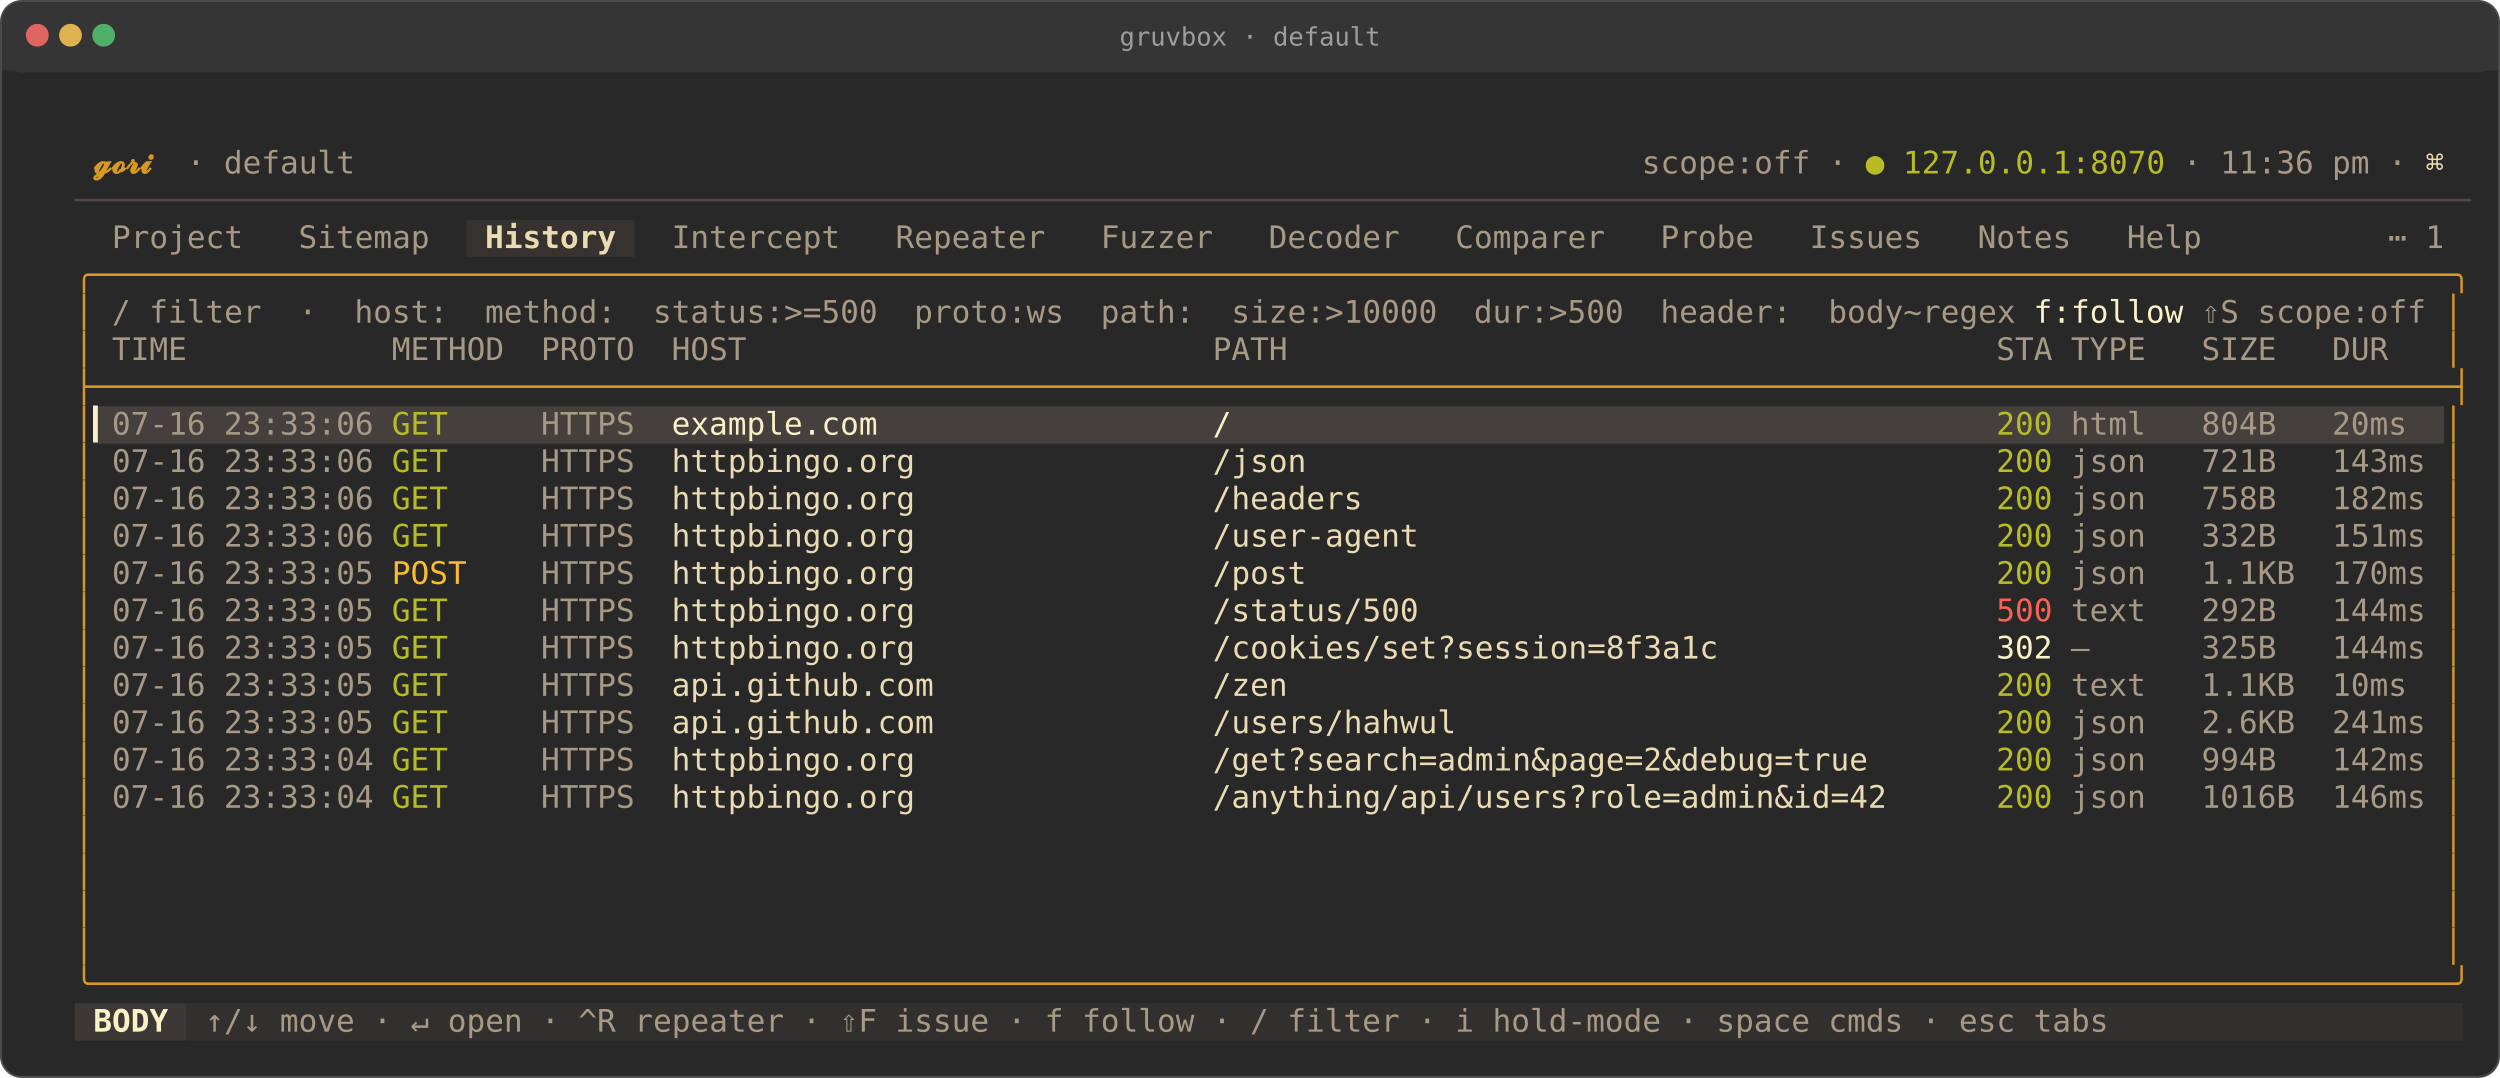
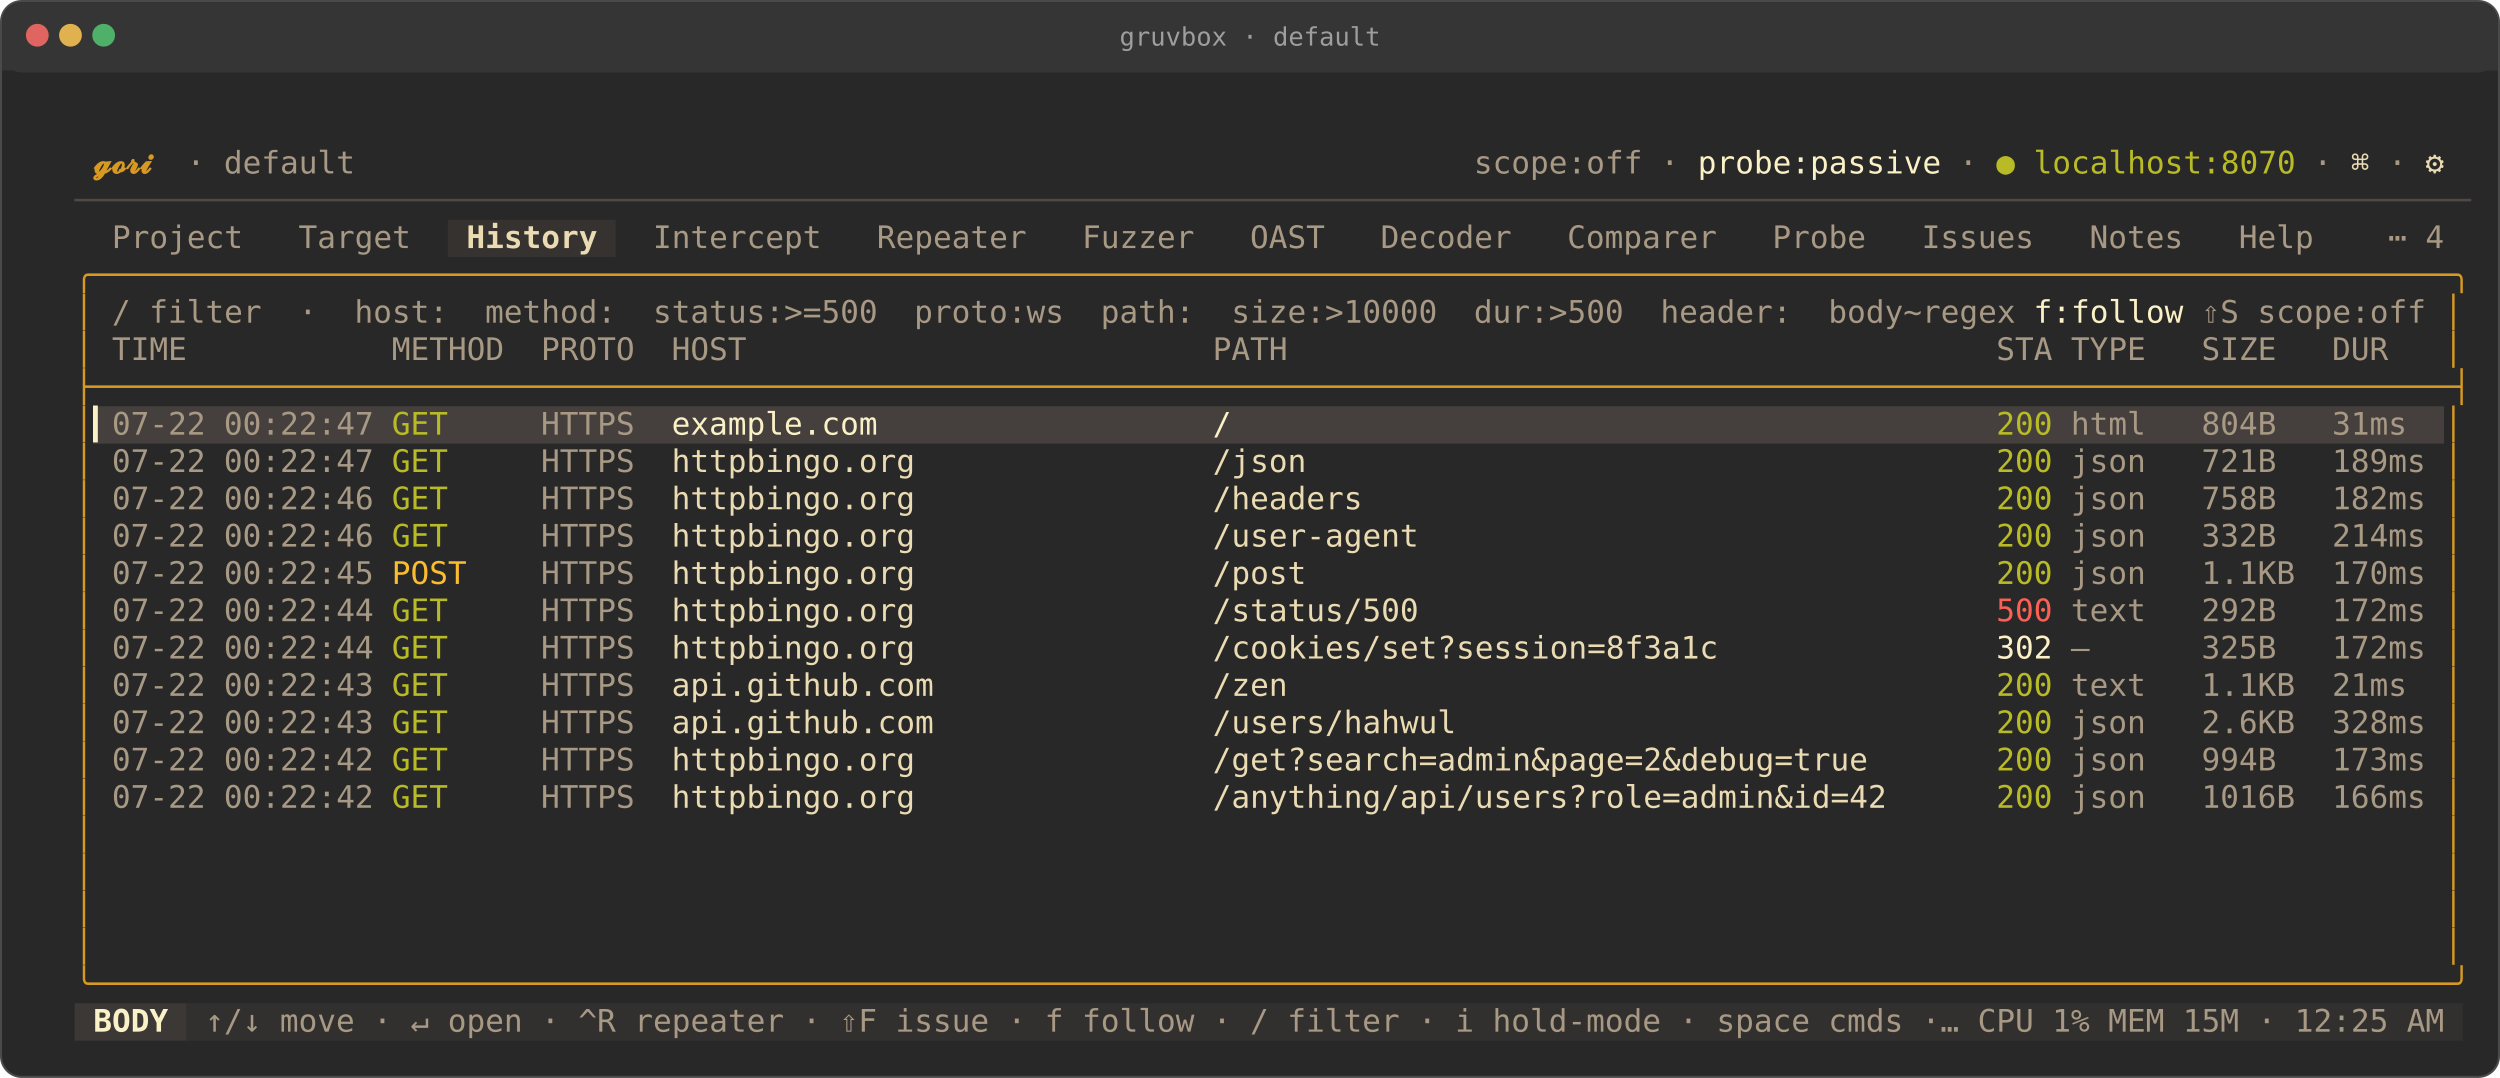
<svg xmlns="http://www.w3.org/2000/svg" width="1206" height="520" viewBox="0 0 1206.0 520.0" font-family="ui-monospace,'SF Mono','JetBrains Mono',Menlo,Consolas,monospace" font-size="15.0px" role="img" aria-label="gruvbox · default">
  <rect x="0.5" y="0.5" width="1205.0" height="519.0" rx="10" ry="10" fill="#282828" stroke="#4a4a4a" stroke-width="1" />
  <rect x="1" y="1" width="1204.0" height="34.0" rx="10" ry="10" fill="#353535" />
  <rect x="1" y="24.0" width="1204.0" height="10" fill="#353535" />
  <circle cx="18.0" cy="17.0" r="5.5" fill="#e0645f" />
  <circle cx="34.0" cy="17.0" r="5.5" fill="#e0b24f" />
  <circle cx="50.0" cy="17.0" r="5.5" fill="#4fb06a" />
  <text x="603.0" y="22.0" text-anchor="middle" fill="#9e9e9e" font-size="12.3px">gruvbox · default</text>
-   <rect x="225.00" y="106.00" width="81.00" height="18.00" fill="#363230" />
+   <rect x="216.00" y="106.00" width="81.00" height="18.00" fill="#363230" />
  <rect x="45.00" y="196.00" width="1134.00" height="18.00" fill="#45403d" />
  <rect x="36.00" y="484.00" width="54.00" height="18.00" fill="#3c3836" />
  <rect x="90.00" y="484.00" width="1098.00" height="18.00" fill="#32302f" />
  <text x="45.00" y="83.68" textLength="36.00" lengthAdjust="spacingAndGlyphs" fill="#d79921" font-weight="700" xml:space="preserve">𝓰𝓸𝓻𝓲</text>
  <text x="90.00" y="83.68" textLength="9.00" lengthAdjust="spacingAndGlyphs" fill="#a89984" xml:space="preserve">·</text>
  <text x="108.00" y="83.68" textLength="63.00" lengthAdjust="spacingAndGlyphs" fill="#a89984" xml:space="preserve">default</text>
-   <text x="792.00" y="83.68" textLength="81.00" lengthAdjust="spacingAndGlyphs" fill="#a89984" xml:space="preserve">scope:off</text>
-   <text x="882.00" y="83.68" textLength="9.00" lengthAdjust="spacingAndGlyphs" fill="#a89984" xml:space="preserve">·</text>
-   <text x="900.00" y="83.68" textLength="9.00" lengthAdjust="spacingAndGlyphs" fill="#b8bb26" xml:space="preserve">●</text>
-   <text x="918.00" y="83.68" textLength="126.00" lengthAdjust="spacingAndGlyphs" fill="#b8bb26" xml:space="preserve">127.0.0.1:8070</text>
-   <text x="1053.00" y="83.68" textLength="9.00" lengthAdjust="spacingAndGlyphs" fill="#a89984" xml:space="preserve">·</text>
-   <text x="1071.00" y="83.68" textLength="45.00" lengthAdjust="spacingAndGlyphs" fill="#a89984" xml:space="preserve">11:36</text>
-   <text x="1125.00" y="83.68" textLength="18.00" lengthAdjust="spacingAndGlyphs" fill="#a89984" xml:space="preserve">pm</text>
+   <text x="711.00" y="83.68" textLength="81.00" lengthAdjust="spacingAndGlyphs" fill="#a89984" xml:space="preserve">scope:off</text>
+   <text x="801.00" y="83.68" textLength="9.00" lengthAdjust="spacingAndGlyphs" fill="#a89984" xml:space="preserve">·</text>
+   <text x="819.00" y="83.68" textLength="117.00" lengthAdjust="spacingAndGlyphs" fill="#fbf1c7" xml:space="preserve">probe:passive</text>
+   <text x="945.00" y="83.68" textLength="9.00" lengthAdjust="spacingAndGlyphs" fill="#a89984" xml:space="preserve">·</text>
+   <text x="963.00" y="83.68" textLength="9.00" lengthAdjust="spacingAndGlyphs" fill="#b8bb26" xml:space="preserve">●</text>
+   <text x="981.00" y="83.68" textLength="126.00" lengthAdjust="spacingAndGlyphs" fill="#b8bb26" xml:space="preserve">localhost:8070</text>
+   <text x="1116.00" y="83.68" textLength="9.00" lengthAdjust="spacingAndGlyphs" fill="#a89984" xml:space="preserve">·</text>
+   <text x="1134.00" y="83.68" textLength="9.00" lengthAdjust="spacingAndGlyphs" fill="#ebdbb2" xml:space="preserve">⌘</text>
  <text x="1152.00" y="83.68" textLength="9.00" lengthAdjust="spacingAndGlyphs" fill="#a89984" xml:space="preserve">·</text>
-   <text x="1170.00" y="83.68" textLength="9.00" lengthAdjust="spacingAndGlyphs" fill="#ebdbb2" xml:space="preserve">⌘</text>
+   <text x="1170.00" y="83.68" textLength="9.00" lengthAdjust="spacingAndGlyphs" fill="#ebdbb2" xml:space="preserve">⚙</text>
  <text x="36.00" y="101.68" textLength="1152.00" lengthAdjust="spacingAndGlyphs" fill="#504945" xml:space="preserve">────────────────────────────────────────────────────────────────────────────────────────────────────────────────────────────────</text>
  <text x="54.00" y="119.68" textLength="63.00" lengthAdjust="spacingAndGlyphs" fill="#a89984" xml:space="preserve">Project</text>
-   <text x="144.00" y="119.68" textLength="63.00" lengthAdjust="spacingAndGlyphs" fill="#a89984" xml:space="preserve">Sitemap</text>
-   <text x="234.00" y="119.68" textLength="63.00" lengthAdjust="spacingAndGlyphs" fill="#ebdbb2" font-weight="700" xml:space="preserve">History</text>
-   <text x="324.00" y="119.68" textLength="81.00" lengthAdjust="spacingAndGlyphs" fill="#a89984" xml:space="preserve">Intercept</text>
-   <text x="432.00" y="119.68" textLength="72.00" lengthAdjust="spacingAndGlyphs" fill="#a89984" xml:space="preserve">Repeater</text>
-   <text x="531.00" y="119.68" textLength="54.00" lengthAdjust="spacingAndGlyphs" fill="#a89984" xml:space="preserve">Fuzzer</text>
-   <text x="612.00" y="119.68" textLength="63.00" lengthAdjust="spacingAndGlyphs" fill="#a89984" xml:space="preserve">Decoder</text>
-   <text x="702.00" y="119.68" textLength="72.00" lengthAdjust="spacingAndGlyphs" fill="#a89984" xml:space="preserve">Comparer</text>
-   <text x="801.00" y="119.68" textLength="45.00" lengthAdjust="spacingAndGlyphs" fill="#a89984" xml:space="preserve">Probe</text>
-   <text x="873.00" y="119.68" textLength="54.00" lengthAdjust="spacingAndGlyphs" fill="#a89984" xml:space="preserve">Issues</text>
-   <text x="954.00" y="119.68" textLength="45.00" lengthAdjust="spacingAndGlyphs" fill="#a89984" xml:space="preserve">Notes</text>
-   <text x="1026.00" y="119.68" textLength="36.00" lengthAdjust="spacingAndGlyphs" fill="#a89984" xml:space="preserve">Help</text>
+   <text x="144.00" y="119.68" textLength="54.00" lengthAdjust="spacingAndGlyphs" fill="#a89984" xml:space="preserve">Target</text>
+   <text x="225.00" y="119.68" textLength="63.00" lengthAdjust="spacingAndGlyphs" fill="#ebdbb2" font-weight="700" xml:space="preserve">History</text>
+   <text x="315.00" y="119.68" textLength="81.00" lengthAdjust="spacingAndGlyphs" fill="#a89984" xml:space="preserve">Intercept</text>
+   <text x="423.00" y="119.68" textLength="72.00" lengthAdjust="spacingAndGlyphs" fill="#a89984" xml:space="preserve">Repeater</text>
+   <text x="522.00" y="119.68" textLength="54.00" lengthAdjust="spacingAndGlyphs" fill="#a89984" xml:space="preserve">Fuzzer</text>
+   <text x="603.00" y="119.68" textLength="36.00" lengthAdjust="spacingAndGlyphs" fill="#a89984" xml:space="preserve">OAST</text>
+   <text x="666.00" y="119.68" textLength="63.00" lengthAdjust="spacingAndGlyphs" fill="#a89984" xml:space="preserve">Decoder</text>
+   <text x="756.00" y="119.68" textLength="72.00" lengthAdjust="spacingAndGlyphs" fill="#a89984" xml:space="preserve">Comparer</text>
+   <text x="855.00" y="119.68" textLength="45.00" lengthAdjust="spacingAndGlyphs" fill="#a89984" xml:space="preserve">Probe</text>
+   <text x="927.00" y="119.68" textLength="54.00" lengthAdjust="spacingAndGlyphs" fill="#a89984" xml:space="preserve">Issues</text>
+   <text x="1008.00" y="119.68" textLength="45.00" lengthAdjust="spacingAndGlyphs" fill="#a89984" xml:space="preserve">Notes</text>
+   <text x="1080.00" y="119.68" textLength="36.00" lengthAdjust="spacingAndGlyphs" fill="#a89984" xml:space="preserve">Help</text>
  <text x="1152.00" y="119.68" textLength="9.00" lengthAdjust="spacingAndGlyphs" fill="#a89984" xml:space="preserve">⋯</text>
-   <text x="1170.00" y="119.68" textLength="9.00" lengthAdjust="spacingAndGlyphs" fill="#a89984" xml:space="preserve">1</text>
+   <text x="1170.00" y="119.68" textLength="9.00" lengthAdjust="spacingAndGlyphs" fill="#a89984" xml:space="preserve">4</text>
  <text x="36.00" y="137.68" textLength="1152.00" lengthAdjust="spacingAndGlyphs" fill="#d79921" xml:space="preserve">╭──────────────────────────────────────────────────────────────────────────────────────────────────────────────────────────────╮</text>
  <text x="36.00" y="155.68" textLength="9.00" lengthAdjust="spacingAndGlyphs" fill="#d79921" xml:space="preserve">│</text>
  <text x="54.00" y="155.68" textLength="9.00" lengthAdjust="spacingAndGlyphs" fill="#a89984" xml:space="preserve">/</text>
  <text x="72.00" y="155.68" textLength="54.00" lengthAdjust="spacingAndGlyphs" fill="#a89984" xml:space="preserve">filter</text>
  <text x="144.00" y="155.68" textLength="9.00" lengthAdjust="spacingAndGlyphs" fill="#a89984" xml:space="preserve">·</text>
  <text x="171.00" y="155.68" textLength="45.00" lengthAdjust="spacingAndGlyphs" fill="#a89984" xml:space="preserve">host:</text>
  <text x="234.00" y="155.68" textLength="63.00" lengthAdjust="spacingAndGlyphs" fill="#a89984" xml:space="preserve">method:</text>
  <text x="315.00" y="155.68" textLength="108.00" lengthAdjust="spacingAndGlyphs" fill="#a89984" xml:space="preserve">status:&gt;=500</text>
  <text x="441.00" y="155.68" textLength="72.00" lengthAdjust="spacingAndGlyphs" fill="#a89984" xml:space="preserve">proto:ws</text>
  <text x="531.00" y="155.68" textLength="45.00" lengthAdjust="spacingAndGlyphs" fill="#a89984" xml:space="preserve">path:</text>
  <text x="594.00" y="155.68" textLength="99.00" lengthAdjust="spacingAndGlyphs" fill="#a89984" xml:space="preserve">size:&gt;10000</text>
  <text x="711.00" y="155.68" textLength="72.00" lengthAdjust="spacingAndGlyphs" fill="#a89984" xml:space="preserve">dur:&gt;500</text>
  <text x="801.00" y="155.68" textLength="63.00" lengthAdjust="spacingAndGlyphs" fill="#a89984" xml:space="preserve">header:</text>
  <text x="882.00" y="155.68" textLength="90.00" lengthAdjust="spacingAndGlyphs" fill="#a89984" xml:space="preserve">body~regex</text>
  <text x="981.00" y="155.68" textLength="72.00" lengthAdjust="spacingAndGlyphs" fill="#fbf1c7" xml:space="preserve">f:follow</text>
  <text x="1062.00" y="155.68" textLength="18.00" lengthAdjust="spacingAndGlyphs" fill="#a89984" xml:space="preserve">⇧S</text>
  <text x="1089.00" y="155.68" textLength="81.00" lengthAdjust="spacingAndGlyphs" fill="#a89984" xml:space="preserve">scope:off</text>
  <text x="1179.00" y="155.68" textLength="9.00" lengthAdjust="spacingAndGlyphs" fill="#d79921" xml:space="preserve">│</text>
  <text x="36.00" y="173.68" textLength="9.00" lengthAdjust="spacingAndGlyphs" fill="#d79921" xml:space="preserve">│</text>
  <text x="54.00" y="173.68" textLength="36.00" lengthAdjust="spacingAndGlyphs" fill="#a89984" xml:space="preserve">TIME</text>
  <text x="189.00" y="173.68" textLength="54.00" lengthAdjust="spacingAndGlyphs" fill="#a89984" xml:space="preserve">METHOD</text>
  <text x="261.00" y="173.68" textLength="45.00" lengthAdjust="spacingAndGlyphs" fill="#a89984" xml:space="preserve">PROTO</text>
  <text x="324.00" y="173.68" textLength="36.00" lengthAdjust="spacingAndGlyphs" fill="#a89984" xml:space="preserve">HOST</text>
  <text x="585.00" y="173.68" textLength="36.00" lengthAdjust="spacingAndGlyphs" fill="#a89984" xml:space="preserve">PATH</text>
  <text x="963.00" y="173.68" textLength="27.00" lengthAdjust="spacingAndGlyphs" fill="#a89984" xml:space="preserve">STA</text>
  <text x="999.00" y="173.68" textLength="36.00" lengthAdjust="spacingAndGlyphs" fill="#a89984" xml:space="preserve">TYPE</text>
  <text x="1062.00" y="173.68" textLength="36.00" lengthAdjust="spacingAndGlyphs" fill="#a89984" xml:space="preserve">SIZE</text>
  <text x="1125.00" y="173.68" textLength="27.00" lengthAdjust="spacingAndGlyphs" fill="#a89984" xml:space="preserve">DUR</text>
  <text x="1179.00" y="173.68" textLength="9.00" lengthAdjust="spacingAndGlyphs" fill="#d79921" xml:space="preserve">│</text>
  <text x="36.00" y="191.68" textLength="1152.00" lengthAdjust="spacingAndGlyphs" fill="#d79921" xml:space="preserve">├──────────────────────────────────────────────────────────────────────────────────────────────────────────────────────────────┤</text>
  <text x="36.00" y="209.68" textLength="9.00" lengthAdjust="spacingAndGlyphs" fill="#d79921" xml:space="preserve">│</text>
  <text x="45.00" y="209.68" textLength="9.00" lengthAdjust="spacingAndGlyphs" fill="#fbf1c7" xml:space="preserve">▎</text>
-   <text x="54.00" y="209.68" textLength="45.00" lengthAdjust="spacingAndGlyphs" fill="#a89984" xml:space="preserve">07-16</text>
-   <text x="108.00" y="209.68" textLength="72.00" lengthAdjust="spacingAndGlyphs" fill="#a89984" xml:space="preserve">23:33:06</text>
+   <text x="54.00" y="209.68" textLength="45.00" lengthAdjust="spacingAndGlyphs" fill="#a89984" xml:space="preserve">07-22</text>
+   <text x="108.00" y="209.68" textLength="72.00" lengthAdjust="spacingAndGlyphs" fill="#a89984" xml:space="preserve">00:22:47</text>
  <text x="189.00" y="209.68" textLength="27.00" lengthAdjust="spacingAndGlyphs" fill="#b8bb26" xml:space="preserve">GET</text>
  <text x="261.00" y="209.68" textLength="45.00" lengthAdjust="spacingAndGlyphs" fill="#a89984" xml:space="preserve">HTTPS</text>
  <text x="324.00" y="209.68" textLength="99.00" lengthAdjust="spacingAndGlyphs" fill="#fbf1c7" xml:space="preserve">example.com</text>
  <text x="585.00" y="209.68" textLength="9.00" lengthAdjust="spacingAndGlyphs" fill="#fbf1c7" xml:space="preserve">/</text>
  <text x="963.00" y="209.68" textLength="27.00" lengthAdjust="spacingAndGlyphs" fill="#b8bb26" xml:space="preserve">200</text>
  <text x="999.00" y="209.68" textLength="36.00" lengthAdjust="spacingAndGlyphs" fill="#a89984" xml:space="preserve">html</text>
  <text x="1062.00" y="209.68" textLength="36.00" lengthAdjust="spacingAndGlyphs" fill="#a89984" xml:space="preserve">804B</text>
-   <text x="1125.00" y="209.68" textLength="36.00" lengthAdjust="spacingAndGlyphs" fill="#a89984" xml:space="preserve">20ms</text>
+   <text x="1125.00" y="209.68" textLength="36.00" lengthAdjust="spacingAndGlyphs" fill="#a89984" xml:space="preserve">31ms</text>
  <text x="1179.00" y="209.68" textLength="9.00" lengthAdjust="spacingAndGlyphs" fill="#d79921" xml:space="preserve">│</text>
  <text x="36.00" y="227.68" textLength="9.00" lengthAdjust="spacingAndGlyphs" fill="#d79921" xml:space="preserve">│</text>
-   <text x="54.00" y="227.68" textLength="45.00" lengthAdjust="spacingAndGlyphs" fill="#a89984" xml:space="preserve">07-16</text>
-   <text x="108.00" y="227.68" textLength="72.00" lengthAdjust="spacingAndGlyphs" fill="#a89984" xml:space="preserve">23:33:06</text>
+   <text x="54.00" y="227.68" textLength="45.00" lengthAdjust="spacingAndGlyphs" fill="#a89984" xml:space="preserve">07-22</text>
+   <text x="108.00" y="227.68" textLength="72.00" lengthAdjust="spacingAndGlyphs" fill="#a89984" xml:space="preserve">00:22:47</text>
  <text x="189.00" y="227.68" textLength="27.00" lengthAdjust="spacingAndGlyphs" fill="#b8bb26" xml:space="preserve">GET</text>
  <text x="261.00" y="227.68" textLength="45.00" lengthAdjust="spacingAndGlyphs" fill="#a89984" xml:space="preserve">HTTPS</text>
  <text x="324.00" y="227.68" textLength="117.00" lengthAdjust="spacingAndGlyphs" fill="#ebdbb2" xml:space="preserve">httpbingo.org</text>
  <text x="585.00" y="227.68" textLength="45.00" lengthAdjust="spacingAndGlyphs" fill="#ebdbb2" xml:space="preserve">/json</text>
  <text x="963.00" y="227.68" textLength="27.00" lengthAdjust="spacingAndGlyphs" fill="#b8bb26" xml:space="preserve">200</text>
  <text x="999.00" y="227.68" textLength="36.00" lengthAdjust="spacingAndGlyphs" fill="#a89984" xml:space="preserve">json</text>
  <text x="1062.00" y="227.68" textLength="36.00" lengthAdjust="spacingAndGlyphs" fill="#a89984" xml:space="preserve">721B</text>
-   <text x="1125.00" y="227.68" textLength="45.00" lengthAdjust="spacingAndGlyphs" fill="#a89984" xml:space="preserve">143ms</text>
+   <text x="1125.00" y="227.68" textLength="45.00" lengthAdjust="spacingAndGlyphs" fill="#a89984" xml:space="preserve">189ms</text>
  <text x="1179.00" y="227.68" textLength="9.00" lengthAdjust="spacingAndGlyphs" fill="#d79921" xml:space="preserve">│</text>
  <text x="36.00" y="245.68" textLength="9.00" lengthAdjust="spacingAndGlyphs" fill="#d79921" xml:space="preserve">│</text>
-   <text x="54.00" y="245.68" textLength="45.00" lengthAdjust="spacingAndGlyphs" fill="#a89984" xml:space="preserve">07-16</text>
-   <text x="108.00" y="245.68" textLength="72.00" lengthAdjust="spacingAndGlyphs" fill="#a89984" xml:space="preserve">23:33:06</text>
+   <text x="54.00" y="245.68" textLength="45.00" lengthAdjust="spacingAndGlyphs" fill="#a89984" xml:space="preserve">07-22</text>
+   <text x="108.00" y="245.68" textLength="72.00" lengthAdjust="spacingAndGlyphs" fill="#a89984" xml:space="preserve">00:22:46</text>
  <text x="189.00" y="245.68" textLength="27.00" lengthAdjust="spacingAndGlyphs" fill="#b8bb26" xml:space="preserve">GET</text>
  <text x="261.00" y="245.68" textLength="45.00" lengthAdjust="spacingAndGlyphs" fill="#a89984" xml:space="preserve">HTTPS</text>
  <text x="324.00" y="245.68" textLength="117.00" lengthAdjust="spacingAndGlyphs" fill="#ebdbb2" xml:space="preserve">httpbingo.org</text>
  <text x="585.00" y="245.68" textLength="72.00" lengthAdjust="spacingAndGlyphs" fill="#ebdbb2" xml:space="preserve">/headers</text>
  <text x="963.00" y="245.68" textLength="27.00" lengthAdjust="spacingAndGlyphs" fill="#b8bb26" xml:space="preserve">200</text>
  <text x="999.00" y="245.68" textLength="36.00" lengthAdjust="spacingAndGlyphs" fill="#a89984" xml:space="preserve">json</text>
  <text x="1062.00" y="245.68" textLength="36.00" lengthAdjust="spacingAndGlyphs" fill="#a89984" xml:space="preserve">758B</text>
  <text x="1125.00" y="245.68" textLength="45.00" lengthAdjust="spacingAndGlyphs" fill="#a89984" xml:space="preserve">182ms</text>
  <text x="1179.00" y="245.68" textLength="9.00" lengthAdjust="spacingAndGlyphs" fill="#d79921" xml:space="preserve">│</text>
  <text x="36.00" y="263.68" textLength="9.00" lengthAdjust="spacingAndGlyphs" fill="#d79921" xml:space="preserve">│</text>
-   <text x="54.00" y="263.68" textLength="45.00" lengthAdjust="spacingAndGlyphs" fill="#a89984" xml:space="preserve">07-16</text>
-   <text x="108.00" y="263.68" textLength="72.00" lengthAdjust="spacingAndGlyphs" fill="#a89984" xml:space="preserve">23:33:06</text>
+   <text x="54.00" y="263.68" textLength="45.00" lengthAdjust="spacingAndGlyphs" fill="#a89984" xml:space="preserve">07-22</text>
+   <text x="108.00" y="263.68" textLength="72.00" lengthAdjust="spacingAndGlyphs" fill="#a89984" xml:space="preserve">00:22:46</text>
  <text x="189.00" y="263.68" textLength="27.00" lengthAdjust="spacingAndGlyphs" fill="#b8bb26" xml:space="preserve">GET</text>
  <text x="261.00" y="263.68" textLength="45.00" lengthAdjust="spacingAndGlyphs" fill="#a89984" xml:space="preserve">HTTPS</text>
  <text x="324.00" y="263.68" textLength="117.00" lengthAdjust="spacingAndGlyphs" fill="#ebdbb2" xml:space="preserve">httpbingo.org</text>
  <text x="585.00" y="263.68" textLength="99.00" lengthAdjust="spacingAndGlyphs" fill="#ebdbb2" xml:space="preserve">/user-agent</text>
  <text x="963.00" y="263.68" textLength="27.00" lengthAdjust="spacingAndGlyphs" fill="#b8bb26" xml:space="preserve">200</text>
  <text x="999.00" y="263.68" textLength="36.00" lengthAdjust="spacingAndGlyphs" fill="#a89984" xml:space="preserve">json</text>
  <text x="1062.00" y="263.68" textLength="36.00" lengthAdjust="spacingAndGlyphs" fill="#a89984" xml:space="preserve">332B</text>
-   <text x="1125.00" y="263.68" textLength="45.00" lengthAdjust="spacingAndGlyphs" fill="#a89984" xml:space="preserve">151ms</text>
+   <text x="1125.00" y="263.68" textLength="45.00" lengthAdjust="spacingAndGlyphs" fill="#a89984" xml:space="preserve">214ms</text>
  <text x="1179.00" y="263.68" textLength="9.00" lengthAdjust="spacingAndGlyphs" fill="#d79921" xml:space="preserve">│</text>
  <text x="36.00" y="281.68" textLength="9.00" lengthAdjust="spacingAndGlyphs" fill="#d79921" xml:space="preserve">│</text>
-   <text x="54.00" y="281.68" textLength="45.00" lengthAdjust="spacingAndGlyphs" fill="#a89984" xml:space="preserve">07-16</text>
-   <text x="108.00" y="281.68" textLength="72.00" lengthAdjust="spacingAndGlyphs" fill="#a89984" xml:space="preserve">23:33:05</text>
+   <text x="54.00" y="281.68" textLength="45.00" lengthAdjust="spacingAndGlyphs" fill="#a89984" xml:space="preserve">07-22</text>
+   <text x="108.00" y="281.68" textLength="72.00" lengthAdjust="spacingAndGlyphs" fill="#a89984" xml:space="preserve">00:22:45</text>
  <text x="189.00" y="281.68" textLength="36.00" lengthAdjust="spacingAndGlyphs" fill="#fabd2f" xml:space="preserve">POST</text>
  <text x="261.00" y="281.68" textLength="45.00" lengthAdjust="spacingAndGlyphs" fill="#a89984" xml:space="preserve">HTTPS</text>
  <text x="324.00" y="281.68" textLength="117.00" lengthAdjust="spacingAndGlyphs" fill="#ebdbb2" xml:space="preserve">httpbingo.org</text>
  <text x="585.00" y="281.68" textLength="45.00" lengthAdjust="spacingAndGlyphs" fill="#ebdbb2" xml:space="preserve">/post</text>
  <text x="963.00" y="281.68" textLength="27.00" lengthAdjust="spacingAndGlyphs" fill="#b8bb26" xml:space="preserve">200</text>
  <text x="999.00" y="281.68" textLength="36.00" lengthAdjust="spacingAndGlyphs" fill="#a89984" xml:space="preserve">json</text>
  <text x="1062.00" y="281.68" textLength="45.00" lengthAdjust="spacingAndGlyphs" fill="#a89984" xml:space="preserve">1.1KB</text>
  <text x="1125.00" y="281.68" textLength="45.00" lengthAdjust="spacingAndGlyphs" fill="#a89984" xml:space="preserve">170ms</text>
  <text x="1179.00" y="281.68" textLength="9.00" lengthAdjust="spacingAndGlyphs" fill="#d79921" xml:space="preserve">│</text>
  <text x="36.00" y="299.68" textLength="9.00" lengthAdjust="spacingAndGlyphs" fill="#d79921" xml:space="preserve">│</text>
-   <text x="54.00" y="299.68" textLength="45.00" lengthAdjust="spacingAndGlyphs" fill="#a89984" xml:space="preserve">07-16</text>
-   <text x="108.00" y="299.68" textLength="72.00" lengthAdjust="spacingAndGlyphs" fill="#a89984" xml:space="preserve">23:33:05</text>
+   <text x="54.00" y="299.68" textLength="45.00" lengthAdjust="spacingAndGlyphs" fill="#a89984" xml:space="preserve">07-22</text>
+   <text x="108.00" y="299.68" textLength="72.00" lengthAdjust="spacingAndGlyphs" fill="#a89984" xml:space="preserve">00:22:44</text>
  <text x="189.00" y="299.68" textLength="27.00" lengthAdjust="spacingAndGlyphs" fill="#b8bb26" xml:space="preserve">GET</text>
  <text x="261.00" y="299.68" textLength="45.00" lengthAdjust="spacingAndGlyphs" fill="#a89984" xml:space="preserve">HTTPS</text>
  <text x="324.00" y="299.68" textLength="117.00" lengthAdjust="spacingAndGlyphs" fill="#ebdbb2" xml:space="preserve">httpbingo.org</text>
  <text x="585.00" y="299.68" textLength="99.00" lengthAdjust="spacingAndGlyphs" fill="#ebdbb2" xml:space="preserve">/status/500</text>
  <text x="963.00" y="299.68" textLength="27.00" lengthAdjust="spacingAndGlyphs" fill="#fb6055" xml:space="preserve">500</text>
  <text x="999.00" y="299.68" textLength="36.00" lengthAdjust="spacingAndGlyphs" fill="#a89984" xml:space="preserve">text</text>
  <text x="1062.00" y="299.68" textLength="36.00" lengthAdjust="spacingAndGlyphs" fill="#a89984" xml:space="preserve">292B</text>
-   <text x="1125.00" y="299.68" textLength="45.00" lengthAdjust="spacingAndGlyphs" fill="#a89984" xml:space="preserve">144ms</text>
+   <text x="1125.00" y="299.68" textLength="45.00" lengthAdjust="spacingAndGlyphs" fill="#a89984" xml:space="preserve">172ms</text>
  <text x="1179.00" y="299.68" textLength="9.00" lengthAdjust="spacingAndGlyphs" fill="#d79921" xml:space="preserve">│</text>
  <text x="36.00" y="317.68" textLength="9.00" lengthAdjust="spacingAndGlyphs" fill="#d79921" xml:space="preserve">│</text>
-   <text x="54.00" y="317.68" textLength="45.00" lengthAdjust="spacingAndGlyphs" fill="#a89984" xml:space="preserve">07-16</text>
-   <text x="108.00" y="317.68" textLength="72.00" lengthAdjust="spacingAndGlyphs" fill="#a89984" xml:space="preserve">23:33:05</text>
+   <text x="54.00" y="317.68" textLength="45.00" lengthAdjust="spacingAndGlyphs" fill="#a89984" xml:space="preserve">07-22</text>
+   <text x="108.00" y="317.68" textLength="72.00" lengthAdjust="spacingAndGlyphs" fill="#a89984" xml:space="preserve">00:22:44</text>
  <text x="189.00" y="317.68" textLength="27.00" lengthAdjust="spacingAndGlyphs" fill="#b8bb26" xml:space="preserve">GET</text>
  <text x="261.00" y="317.68" textLength="45.00" lengthAdjust="spacingAndGlyphs" fill="#a89984" xml:space="preserve">HTTPS</text>
  <text x="324.00" y="317.68" textLength="117.00" lengthAdjust="spacingAndGlyphs" fill="#ebdbb2" xml:space="preserve">httpbingo.org</text>
  <text x="585.00" y="317.68" textLength="243.00" lengthAdjust="spacingAndGlyphs" fill="#ebdbb2" xml:space="preserve">/cookies/set?session=8f3a1c</text>
  <text x="963.00" y="317.68" textLength="27.00" lengthAdjust="spacingAndGlyphs" fill="#fbf1c7" xml:space="preserve">302</text>
  <text x="999.00" y="317.68" textLength="9.00" lengthAdjust="spacingAndGlyphs" fill="#a89984" xml:space="preserve">—</text>
  <text x="1062.00" y="317.68" textLength="36.00" lengthAdjust="spacingAndGlyphs" fill="#a89984" xml:space="preserve">325B</text>
-   <text x="1125.00" y="317.68" textLength="45.00" lengthAdjust="spacingAndGlyphs" fill="#a89984" xml:space="preserve">144ms</text>
+   <text x="1125.00" y="317.68" textLength="45.00" lengthAdjust="spacingAndGlyphs" fill="#a89984" xml:space="preserve">172ms</text>
  <text x="1179.00" y="317.68" textLength="9.00" lengthAdjust="spacingAndGlyphs" fill="#d79921" xml:space="preserve">│</text>
  <text x="36.00" y="335.68" textLength="9.00" lengthAdjust="spacingAndGlyphs" fill="#d79921" xml:space="preserve">│</text>
-   <text x="54.00" y="335.68" textLength="45.00" lengthAdjust="spacingAndGlyphs" fill="#a89984" xml:space="preserve">07-16</text>
-   <text x="108.00" y="335.68" textLength="72.00" lengthAdjust="spacingAndGlyphs" fill="#a89984" xml:space="preserve">23:33:05</text>
+   <text x="54.00" y="335.68" textLength="45.00" lengthAdjust="spacingAndGlyphs" fill="#a89984" xml:space="preserve">07-22</text>
+   <text x="108.00" y="335.68" textLength="72.00" lengthAdjust="spacingAndGlyphs" fill="#a89984" xml:space="preserve">00:22:43</text>
  <text x="189.00" y="335.68" textLength="27.00" lengthAdjust="spacingAndGlyphs" fill="#b8bb26" xml:space="preserve">GET</text>
  <text x="261.00" y="335.68" textLength="45.00" lengthAdjust="spacingAndGlyphs" fill="#a89984" xml:space="preserve">HTTPS</text>
  <text x="324.00" y="335.68" textLength="126.00" lengthAdjust="spacingAndGlyphs" fill="#ebdbb2" xml:space="preserve">api.github.com</text>
  <text x="585.00" y="335.68" textLength="36.00" lengthAdjust="spacingAndGlyphs" fill="#ebdbb2" xml:space="preserve">/zen</text>
  <text x="963.00" y="335.68" textLength="27.00" lengthAdjust="spacingAndGlyphs" fill="#b8bb26" xml:space="preserve">200</text>
  <text x="999.00" y="335.68" textLength="36.00" lengthAdjust="spacingAndGlyphs" fill="#a89984" xml:space="preserve">text</text>
  <text x="1062.00" y="335.68" textLength="45.00" lengthAdjust="spacingAndGlyphs" fill="#a89984" xml:space="preserve">1.1KB</text>
-   <text x="1125.00" y="335.68" textLength="36.00" lengthAdjust="spacingAndGlyphs" fill="#a89984" xml:space="preserve">10ms</text>
+   <text x="1125.00" y="335.68" textLength="36.00" lengthAdjust="spacingAndGlyphs" fill="#a89984" xml:space="preserve">21ms</text>
  <text x="1179.00" y="335.68" textLength="9.00" lengthAdjust="spacingAndGlyphs" fill="#d79921" xml:space="preserve">│</text>
  <text x="36.00" y="353.68" textLength="9.00" lengthAdjust="spacingAndGlyphs" fill="#d79921" xml:space="preserve">│</text>
-   <text x="54.00" y="353.68" textLength="45.00" lengthAdjust="spacingAndGlyphs" fill="#a89984" xml:space="preserve">07-16</text>
-   <text x="108.00" y="353.68" textLength="72.00" lengthAdjust="spacingAndGlyphs" fill="#a89984" xml:space="preserve">23:33:05</text>
+   <text x="54.00" y="353.68" textLength="45.00" lengthAdjust="spacingAndGlyphs" fill="#a89984" xml:space="preserve">07-22</text>
+   <text x="108.00" y="353.68" textLength="72.00" lengthAdjust="spacingAndGlyphs" fill="#a89984" xml:space="preserve">00:22:43</text>
  <text x="189.00" y="353.68" textLength="27.00" lengthAdjust="spacingAndGlyphs" fill="#b8bb26" xml:space="preserve">GET</text>
  <text x="261.00" y="353.68" textLength="45.00" lengthAdjust="spacingAndGlyphs" fill="#a89984" xml:space="preserve">HTTPS</text>
  <text x="324.00" y="353.68" textLength="126.00" lengthAdjust="spacingAndGlyphs" fill="#ebdbb2" xml:space="preserve">api.github.com</text>
  <text x="585.00" y="353.68" textLength="117.00" lengthAdjust="spacingAndGlyphs" fill="#ebdbb2" xml:space="preserve">/users/hahwul</text>
  <text x="963.00" y="353.68" textLength="27.00" lengthAdjust="spacingAndGlyphs" fill="#b8bb26" xml:space="preserve">200</text>
  <text x="999.00" y="353.68" textLength="36.00" lengthAdjust="spacingAndGlyphs" fill="#a89984" xml:space="preserve">json</text>
  <text x="1062.00" y="353.68" textLength="45.00" lengthAdjust="spacingAndGlyphs" fill="#a89984" xml:space="preserve">2.6KB</text>
-   <text x="1125.00" y="353.68" textLength="45.00" lengthAdjust="spacingAndGlyphs" fill="#a89984" xml:space="preserve">241ms</text>
+   <text x="1125.00" y="353.68" textLength="45.00" lengthAdjust="spacingAndGlyphs" fill="#a89984" xml:space="preserve">328ms</text>
  <text x="1179.00" y="353.68" textLength="9.00" lengthAdjust="spacingAndGlyphs" fill="#d79921" xml:space="preserve">│</text>
  <text x="36.00" y="371.68" textLength="9.00" lengthAdjust="spacingAndGlyphs" fill="#d79921" xml:space="preserve">│</text>
-   <text x="54.00" y="371.68" textLength="45.00" lengthAdjust="spacingAndGlyphs" fill="#a89984" xml:space="preserve">07-16</text>
-   <text x="108.00" y="371.68" textLength="72.00" lengthAdjust="spacingAndGlyphs" fill="#a89984" xml:space="preserve">23:33:04</text>
+   <text x="54.00" y="371.68" textLength="45.00" lengthAdjust="spacingAndGlyphs" fill="#a89984" xml:space="preserve">07-22</text>
+   <text x="108.00" y="371.68" textLength="72.00" lengthAdjust="spacingAndGlyphs" fill="#a89984" xml:space="preserve">00:22:42</text>
  <text x="189.00" y="371.68" textLength="27.00" lengthAdjust="spacingAndGlyphs" fill="#b8bb26" xml:space="preserve">GET</text>
  <text x="261.00" y="371.68" textLength="45.00" lengthAdjust="spacingAndGlyphs" fill="#a89984" xml:space="preserve">HTTPS</text>
  <text x="324.00" y="371.68" textLength="117.00" lengthAdjust="spacingAndGlyphs" fill="#ebdbb2" xml:space="preserve">httpbingo.org</text>
  <text x="585.00" y="371.68" textLength="315.00" lengthAdjust="spacingAndGlyphs" fill="#ebdbb2" xml:space="preserve">/get?search=admin&amp;page=2&amp;debug=true</text>
  <text x="963.00" y="371.68" textLength="27.00" lengthAdjust="spacingAndGlyphs" fill="#b8bb26" xml:space="preserve">200</text>
  <text x="999.00" y="371.68" textLength="36.00" lengthAdjust="spacingAndGlyphs" fill="#a89984" xml:space="preserve">json</text>
  <text x="1062.00" y="371.68" textLength="36.00" lengthAdjust="spacingAndGlyphs" fill="#a89984" xml:space="preserve">994B</text>
-   <text x="1125.00" y="371.68" textLength="45.00" lengthAdjust="spacingAndGlyphs" fill="#a89984" xml:space="preserve">142ms</text>
+   <text x="1125.00" y="371.68" textLength="45.00" lengthAdjust="spacingAndGlyphs" fill="#a89984" xml:space="preserve">173ms</text>
  <text x="1179.00" y="371.68" textLength="9.00" lengthAdjust="spacingAndGlyphs" fill="#d79921" xml:space="preserve">│</text>
  <text x="36.00" y="389.68" textLength="9.00" lengthAdjust="spacingAndGlyphs" fill="#d79921" xml:space="preserve">│</text>
-   <text x="54.00" y="389.68" textLength="45.00" lengthAdjust="spacingAndGlyphs" fill="#a89984" xml:space="preserve">07-16</text>
-   <text x="108.00" y="389.68" textLength="72.00" lengthAdjust="spacingAndGlyphs" fill="#a89984" xml:space="preserve">23:33:04</text>
+   <text x="54.00" y="389.68" textLength="45.00" lengthAdjust="spacingAndGlyphs" fill="#a89984" xml:space="preserve">07-22</text>
+   <text x="108.00" y="389.68" textLength="72.00" lengthAdjust="spacingAndGlyphs" fill="#a89984" xml:space="preserve">00:22:42</text>
  <text x="189.00" y="389.68" textLength="27.00" lengthAdjust="spacingAndGlyphs" fill="#b8bb26" xml:space="preserve">GET</text>
  <text x="261.00" y="389.68" textLength="45.00" lengthAdjust="spacingAndGlyphs" fill="#a89984" xml:space="preserve">HTTPS</text>
  <text x="324.00" y="389.68" textLength="117.00" lengthAdjust="spacingAndGlyphs" fill="#ebdbb2" xml:space="preserve">httpbingo.org</text>
  <text x="585.00" y="389.68" textLength="324.00" lengthAdjust="spacingAndGlyphs" fill="#ebdbb2" xml:space="preserve">/anything/api/users?role=admin&amp;id=42</text>
  <text x="963.00" y="389.68" textLength="27.00" lengthAdjust="spacingAndGlyphs" fill="#b8bb26" xml:space="preserve">200</text>
  <text x="999.00" y="389.68" textLength="36.00" lengthAdjust="spacingAndGlyphs" fill="#a89984" xml:space="preserve">json</text>
  <text x="1062.00" y="389.68" textLength="45.00" lengthAdjust="spacingAndGlyphs" fill="#a89984" xml:space="preserve">1016B</text>
-   <text x="1125.00" y="389.68" textLength="45.00" lengthAdjust="spacingAndGlyphs" fill="#a89984" xml:space="preserve">146ms</text>
+   <text x="1125.00" y="389.68" textLength="45.00" lengthAdjust="spacingAndGlyphs" fill="#a89984" xml:space="preserve">166ms</text>
  <text x="1179.00" y="389.68" textLength="9.00" lengthAdjust="spacingAndGlyphs" fill="#d79921" xml:space="preserve">│</text>
  <text x="36.00" y="407.68" textLength="9.00" lengthAdjust="spacingAndGlyphs" fill="#d79921" xml:space="preserve">│</text>
  <text x="1179.00" y="407.68" textLength="9.00" lengthAdjust="spacingAndGlyphs" fill="#d79921" xml:space="preserve">│</text>
  <text x="36.00" y="425.68" textLength="9.00" lengthAdjust="spacingAndGlyphs" fill="#d79921" xml:space="preserve">│</text>
  <text x="1179.00" y="425.68" textLength="9.00" lengthAdjust="spacingAndGlyphs" fill="#d79921" xml:space="preserve">│</text>
  <text x="36.00" y="443.68" textLength="9.00" lengthAdjust="spacingAndGlyphs" fill="#d79921" xml:space="preserve">│</text>
  <text x="1179.00" y="443.68" textLength="9.00" lengthAdjust="spacingAndGlyphs" fill="#d79921" xml:space="preserve">│</text>
  <text x="36.00" y="461.68" textLength="9.00" lengthAdjust="spacingAndGlyphs" fill="#d79921" xml:space="preserve">│</text>
  <text x="1179.00" y="461.68" textLength="9.00" lengthAdjust="spacingAndGlyphs" fill="#d79921" xml:space="preserve">│</text>
  <text x="36.00" y="479.68" textLength="1152.00" lengthAdjust="spacingAndGlyphs" fill="#d79921" xml:space="preserve">╰──────────────────────────────────────────────────────────────────────────────────────────────────────────────────────────────╯</text>
  <text x="45.00" y="497.68" textLength="36.00" lengthAdjust="spacingAndGlyphs" fill="#fbf1c7" font-weight="700" xml:space="preserve">BODY</text>
  <text x="99.00" y="497.68" textLength="27.00" lengthAdjust="spacingAndGlyphs" fill="#a89984" xml:space="preserve">↑/↓</text>
  <text x="135.00" y="497.68" textLength="36.00" lengthAdjust="spacingAndGlyphs" fill="#a89984" xml:space="preserve">move</text>
  <text x="180.00" y="497.68" textLength="9.00" lengthAdjust="spacingAndGlyphs" fill="#a89984" xml:space="preserve">·</text>
  <text x="198.00" y="497.68" textLength="9.00" lengthAdjust="spacingAndGlyphs" fill="#a89984" xml:space="preserve">↵</text>
  <text x="216.00" y="497.68" textLength="36.00" lengthAdjust="spacingAndGlyphs" fill="#a89984" xml:space="preserve">open</text>
  <text x="261.00" y="497.68" textLength="9.00" lengthAdjust="spacingAndGlyphs" fill="#a89984" xml:space="preserve">·</text>
  <text x="279.00" y="497.68" textLength="18.00" lengthAdjust="spacingAndGlyphs" fill="#a89984" xml:space="preserve">^R</text>
  <text x="306.00" y="497.68" textLength="72.00" lengthAdjust="spacingAndGlyphs" fill="#a89984" xml:space="preserve">repeater</text>
  <text x="387.00" y="497.68" textLength="9.00" lengthAdjust="spacingAndGlyphs" fill="#a89984" xml:space="preserve">·</text>
  <text x="405.00" y="497.68" textLength="18.00" lengthAdjust="spacingAndGlyphs" fill="#a89984" xml:space="preserve">⇧F</text>
  <text x="432.00" y="497.68" textLength="45.00" lengthAdjust="spacingAndGlyphs" fill="#a89984" xml:space="preserve">issue</text>
  <text x="486.00" y="497.68" textLength="9.00" lengthAdjust="spacingAndGlyphs" fill="#a89984" xml:space="preserve">·</text>
  <text x="504.00" y="497.68" textLength="9.00" lengthAdjust="spacingAndGlyphs" fill="#a89984" xml:space="preserve">f</text>
  <text x="522.00" y="497.68" textLength="54.00" lengthAdjust="spacingAndGlyphs" fill="#a89984" xml:space="preserve">follow</text>
  <text x="585.00" y="497.68" textLength="9.00" lengthAdjust="spacingAndGlyphs" fill="#a89984" xml:space="preserve">·</text>
  <text x="603.00" y="497.68" textLength="9.00" lengthAdjust="spacingAndGlyphs" fill="#a89984" xml:space="preserve">/</text>
  <text x="621.00" y="497.68" textLength="54.00" lengthAdjust="spacingAndGlyphs" fill="#a89984" xml:space="preserve">filter</text>
  <text x="684.00" y="497.68" textLength="9.00" lengthAdjust="spacingAndGlyphs" fill="#a89984" xml:space="preserve">·</text>
  <text x="702.00" y="497.68" textLength="9.00" lengthAdjust="spacingAndGlyphs" fill="#a89984" xml:space="preserve">i</text>
  <text x="720.00" y="497.68" textLength="81.00" lengthAdjust="spacingAndGlyphs" fill="#a89984" xml:space="preserve">hold-mode</text>
  <text x="810.00" y="497.68" textLength="9.00" lengthAdjust="spacingAndGlyphs" fill="#a89984" xml:space="preserve">·</text>
  <text x="828.00" y="497.68" textLength="45.00" lengthAdjust="spacingAndGlyphs" fill="#a89984" xml:space="preserve">space</text>
  <text x="882.00" y="497.68" textLength="36.00" lengthAdjust="spacingAndGlyphs" fill="#a89984" xml:space="preserve">cmds</text>
-   <text x="927.00" y="497.68" textLength="9.00" lengthAdjust="spacingAndGlyphs" fill="#a89984" xml:space="preserve">·</text>
-   <text x="945.00" y="497.68" textLength="27.00" lengthAdjust="spacingAndGlyphs" fill="#a89984" xml:space="preserve">esc</text>
-   <text x="981.00" y="497.68" textLength="36.00" lengthAdjust="spacingAndGlyphs" fill="#a89984" xml:space="preserve">tabs</text>
+   <text x="927.00" y="497.68" textLength="18.00" lengthAdjust="spacingAndGlyphs" fill="#a89984" xml:space="preserve">·…</text>
+   <text x="954.00" y="497.68" textLength="27.00" lengthAdjust="spacingAndGlyphs" fill="#a89984" xml:space="preserve">CPU</text>
+   <text x="990.00" y="497.68" textLength="18.00" lengthAdjust="spacingAndGlyphs" fill="#a89984" xml:space="preserve">1%</text>
+   <text x="1017.00" y="497.68" textLength="27.00" lengthAdjust="spacingAndGlyphs" fill="#a89984" xml:space="preserve">MEM</text>
+   <text x="1053.00" y="497.68" textLength="27.00" lengthAdjust="spacingAndGlyphs" fill="#a89984" xml:space="preserve">15M</text>
+   <text x="1089.00" y="497.68" textLength="9.00" lengthAdjust="spacingAndGlyphs" fill="#a89984" xml:space="preserve">·</text>
+   <text x="1107.00" y="497.68" textLength="45.00" lengthAdjust="spacingAndGlyphs" fill="#a89984" xml:space="preserve">12:25</text>
+   <text x="1161.00" y="497.68" textLength="18.00" lengthAdjust="spacingAndGlyphs" fill="#a89984" xml:space="preserve">AM</text>
</svg>
